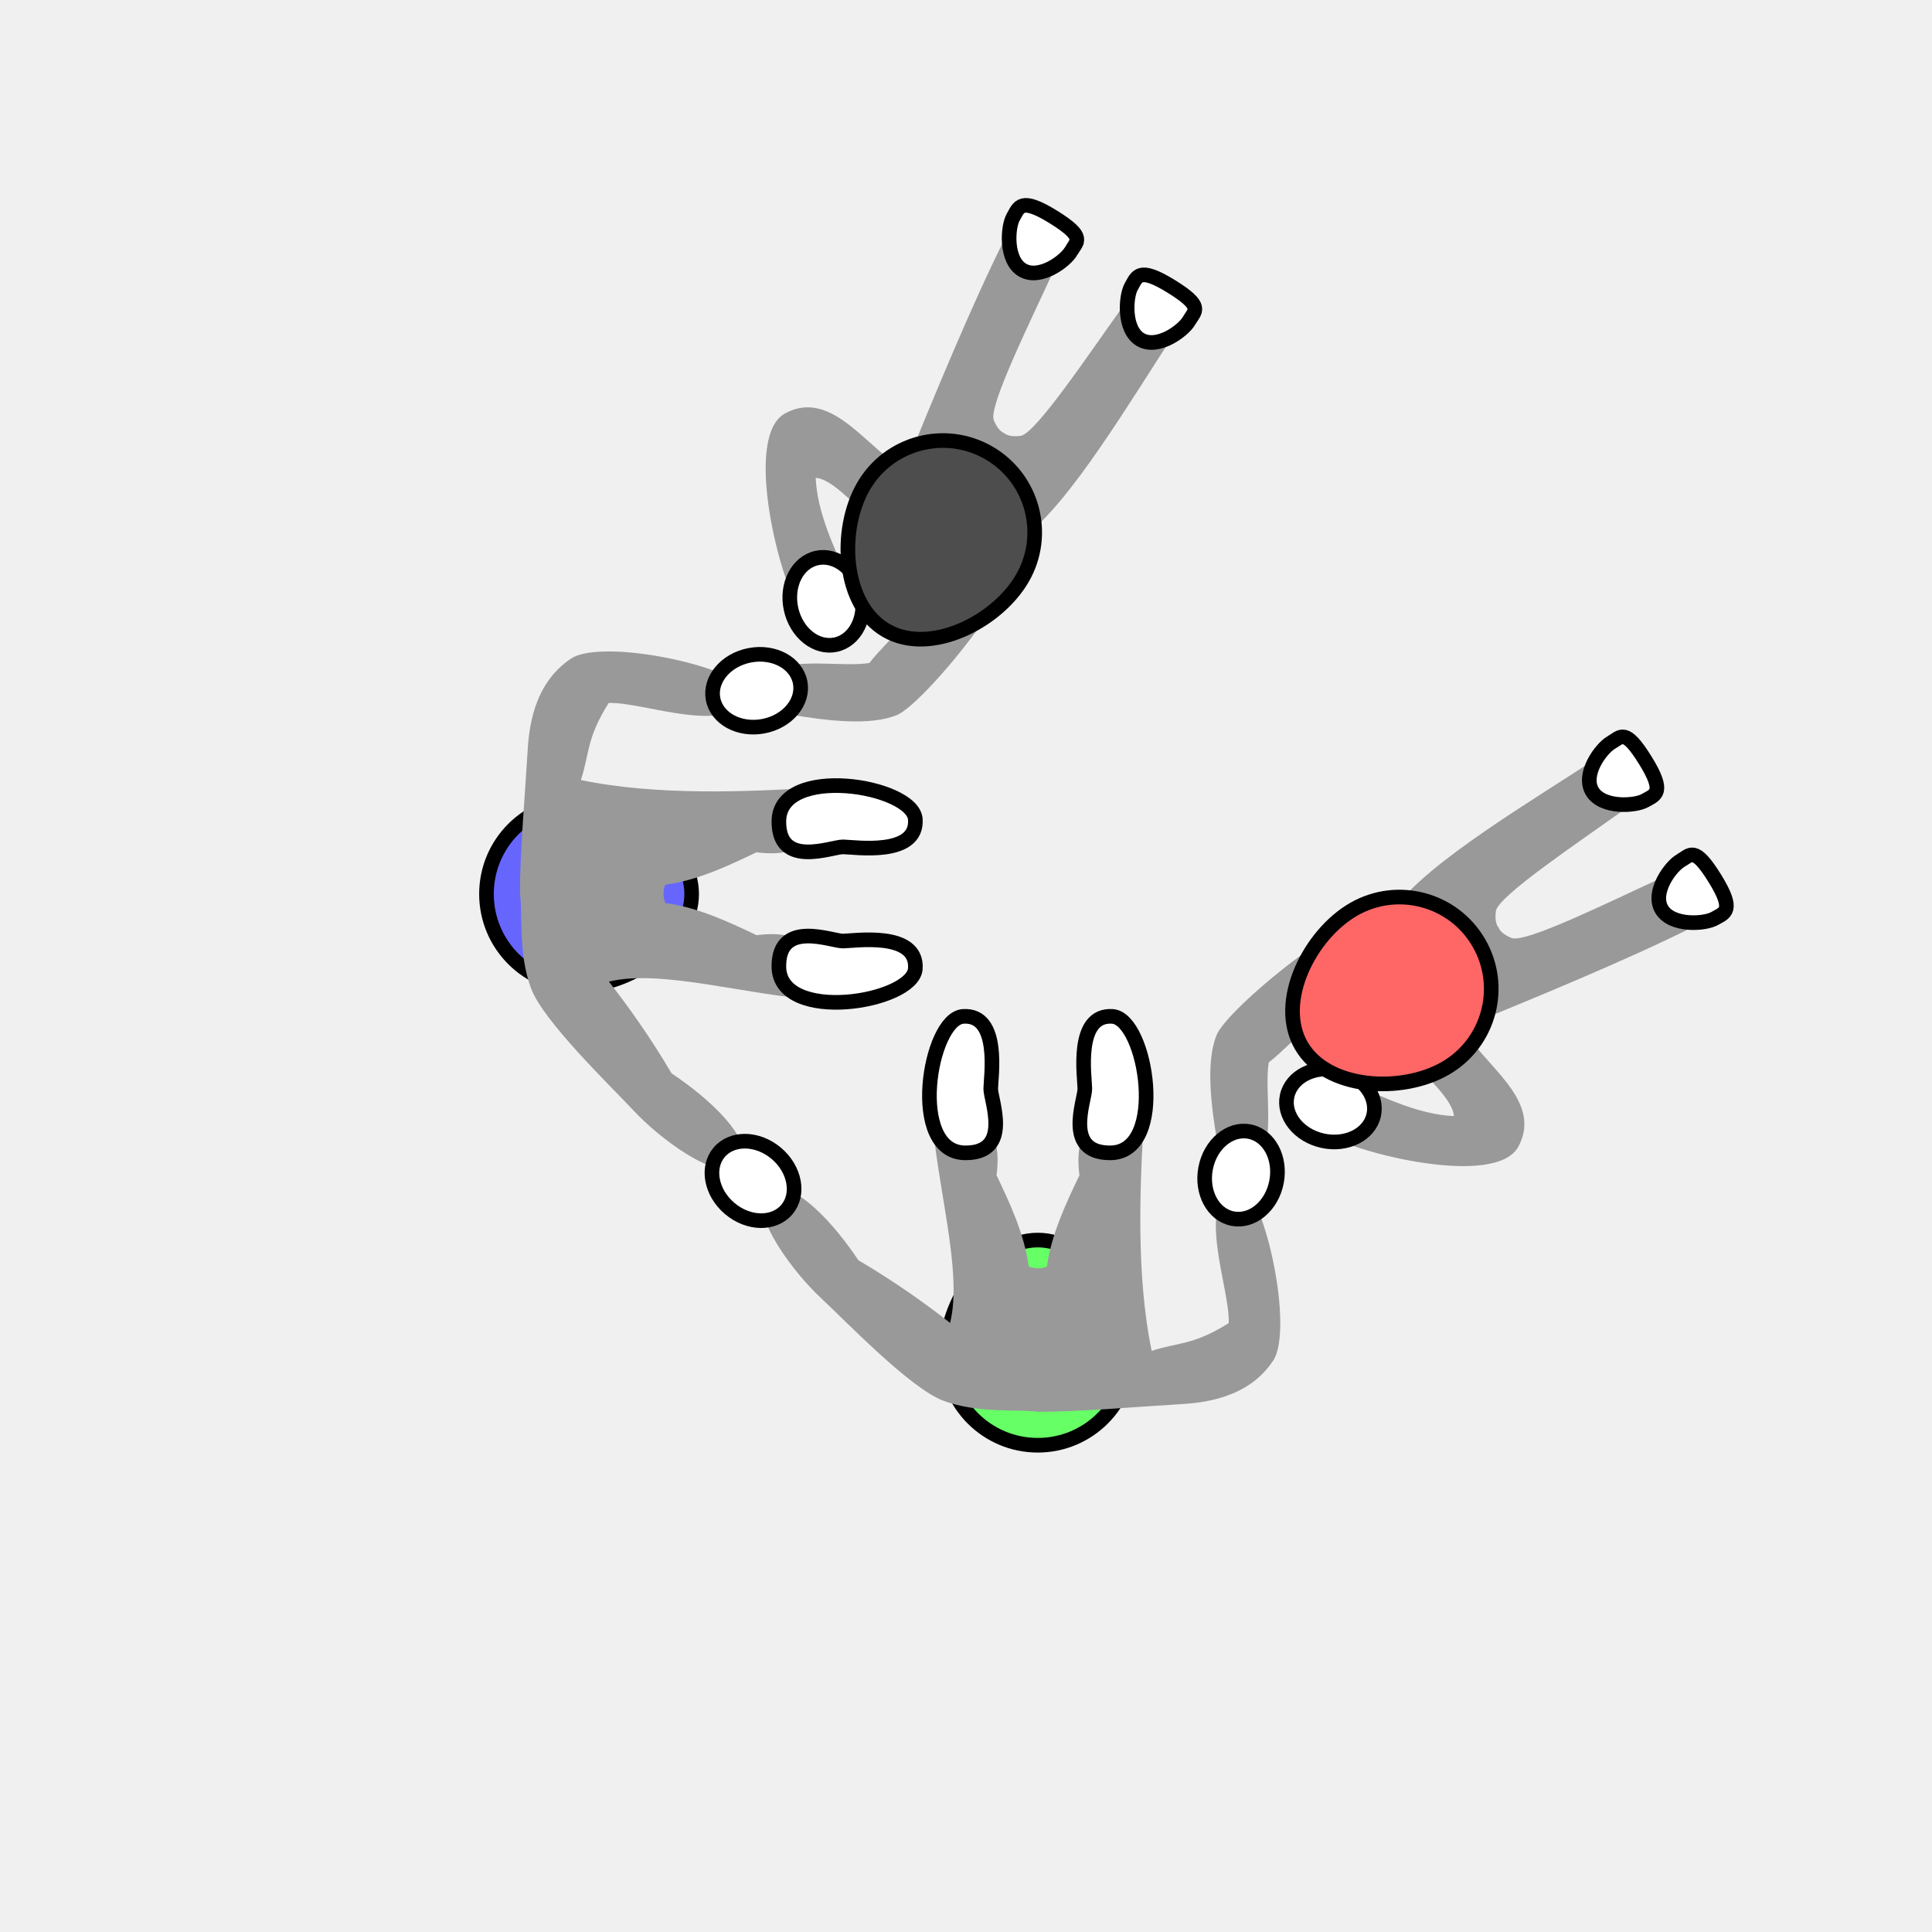
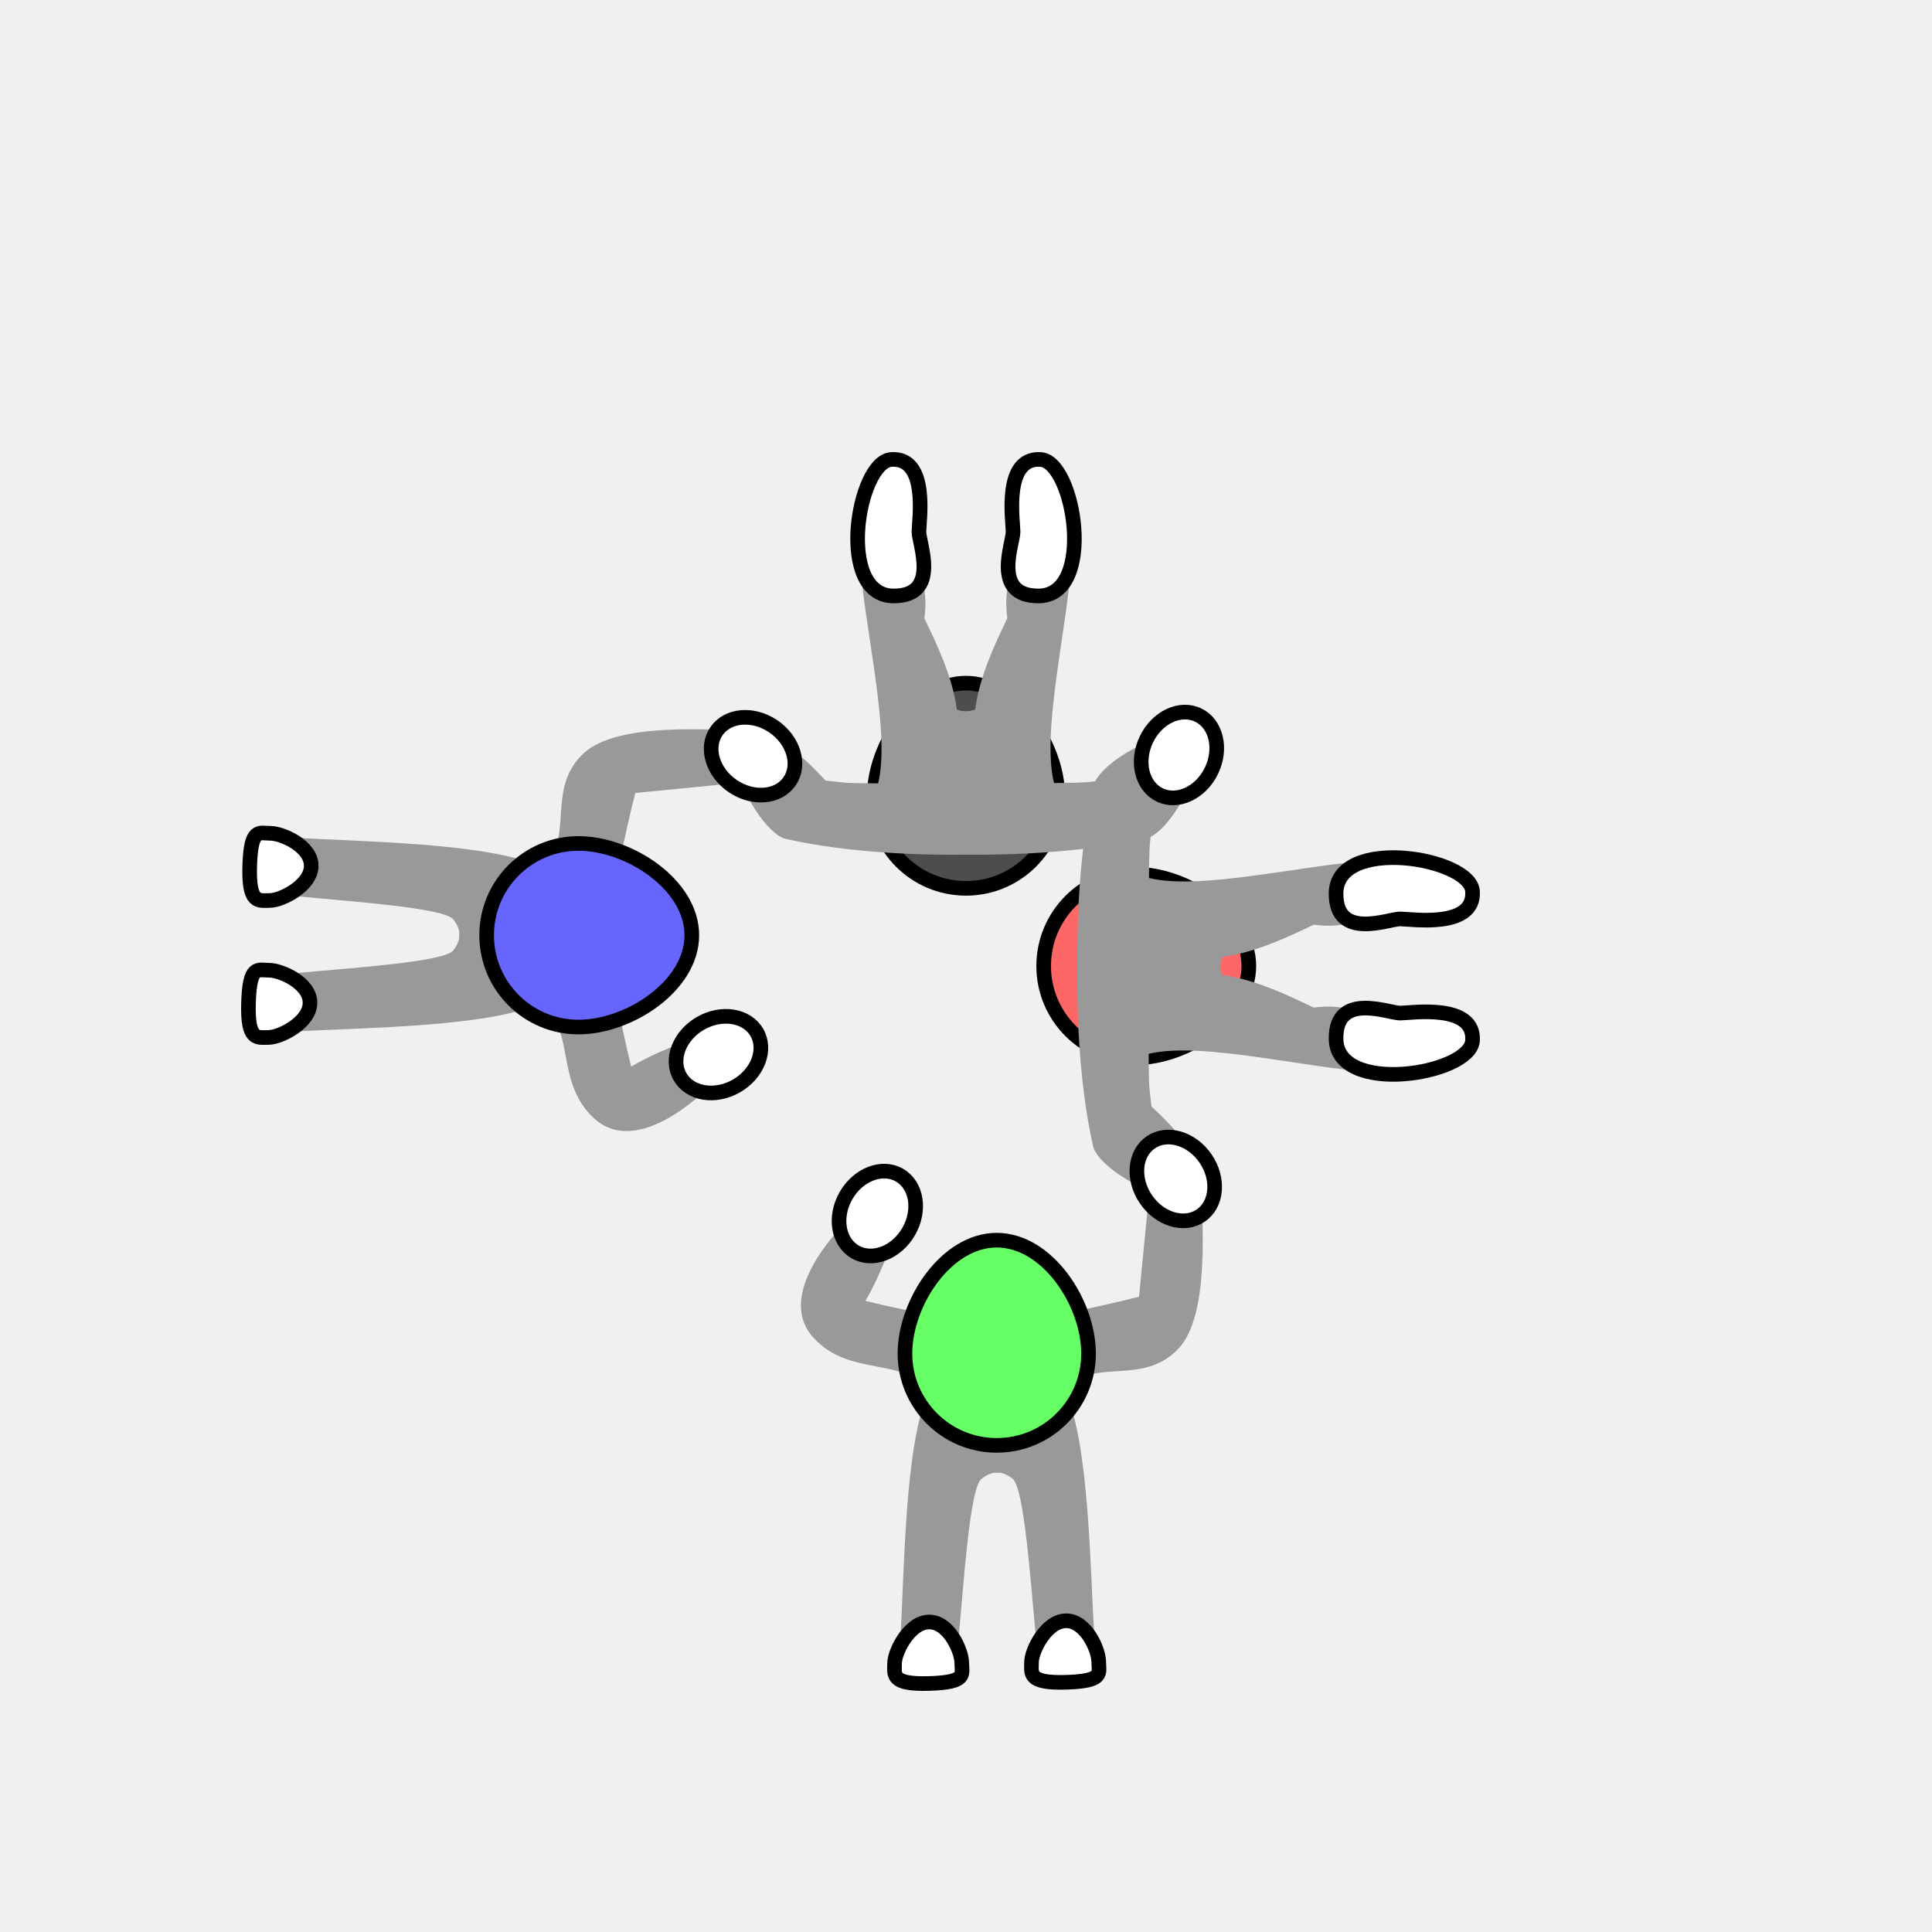
<svg xmlns="http://www.w3.org/2000/svg" width="35mm" height="35mm" viewBox="0 0 35 35" version="1.1" id="svg1" xml:space="preserve">
  <defs id="defs1" />
  <g id="layer1">
-     <path id="path1-3-0-5-8" style="fill:#66ff66;fill-opacity:1;stroke:#000000;stroke-width:0.265" d="m 20.463,24.519 c -10e-7,-0.918 -0.744,-2.054 -1.663,-2.054 -0.918,-1e-6 -1.663,1.136 -1.663,2.054 1e-6,0.918 0.744,1.663 1.663,1.663 0.918,1e-6 1.663,-0.744 1.663,-1.663 z" />
-     <path style="fill:#999999;fill-opacity:1;stroke:none;stroke-width:0.265;stroke-dasharray:none;stroke-opacity:1" d="m 17.491,19.892 c -0.292,-0.008 -0.617,0.099 -0.605,0.301 0.072,1.252 0.56,2.829 0.326,3.773 -0.425,-0.336 -1.024,-0.762 -1.662,-1.136 -0.409,-0.615 -1.169,-1.512 -1.717,-1.305 -0.245,0.535 0.594,1.573 1.025,1.976 0.48,0.449 1.635,1.652 2.231,1.874 0.636,0.237 1.342,0.15 1.707,0.2 0.67,0.009 1.91,-0.098 2.557,-0.135 0.412,-0.023 1.25,-0.092 1.712,-0.791 0.38,-0.576 -0.154,-3.114 -0.679,-3.295 -0.742,0.467 -0.103,1.963 -0.126,2.615 -0.648,0.408 -0.916,0.345 -1.396,0.504 -0.287,-1.377 -0.214,-3.019 -0.137,-4.271 0.022,-0.359 -1.02,-0.424 -1.055,-0.066 -0.05,0.515 -0.184,0.627 -0.117,1.156 -0.217,0.453 -0.512,1.061 -0.588,1.654 -0.059,0.022 -0.115,0.03 -0.166,0.029 -0.051,9.7e-5 -0.107,-0.009 -0.166,-0.031 -0.074,-0.593 -0.366,-1.201 -0.582,-1.654 0.069,-0.529 -0.065,-0.641 -0.113,-1.156 -0.015,-0.156 -0.222,-0.234 -0.449,-0.24 z" id="path4-6-3-2-6-5" />
-     <path id="path1-7-1-1-4-1-7" style="fill:#ffffff;stroke:#000000;stroke-width:0.265;stroke-dasharray:none" d="m 17.446,18.413 c 0.683,-0.048 0.504,1.103 0.502,1.31 -0.002,0.207 0.396,1.168 -0.463,1.162 -1.043,-0.007 -0.653,-2.428 -0.038,-2.472 z" />
-     <path id="path1-7-1-1-4-5-1-4" style="fill:#ffffff;stroke:#000000;stroke-width:0.265;stroke-dasharray:none" d="m 20.155,18.413 c -0.683,-0.048 -0.504,1.103 -0.502,1.31 0.002,0.207 -0.396,1.168 0.463,1.162 1.043,-0.007 0.653,-2.428 0.038,-2.472 z" />
-     <path style="fill:#999999;fill-opacity:1;stroke:none;stroke-width:0.265;stroke-dasharray:none;stroke-opacity:1" d="m 30.621,16.233 c 0.135,0.225 0.188,0.49 0.027,0.571 -1.121,0.563 -2.899,1.3 -4.137,1.8 0.26,0.63 1.467,1.292 0.997,2.166 -0.408,0.758 -2.924,0.113 -3.4,-0.188 -0.238,-0.15 0.185,-1.039 0.46,-0.919 0.524,0.227 1.149,0.53 1.771,0.556 -0.03,-0.513 -1.498,-1.471 -1.572,-2.037 -0.299,-0.507 -1.331,0.724 -1.783,1.065 -0.081,0.541 0.118,1.341 -0.186,1.909 -0.347,0.03 -0.693,-0.158 -0.748,-0.478 -0.107,-0.623 -0.212,-1.444 -0.008,-1.932 0.196,-0.472 2.417,-2.322 3.224,-2.286 0.567,-0.826 2.572,-2.005 3.618,-2.698 0.299,-0.198 0.81,0.712 0.518,0.921 -0.841,0.602 -2.269,1.557 -2.303,1.824 -0.019,0.151 0.005,0.241 0.048,0.295 0.025,0.064 0.093,0.131 0.234,0.19 0.248,0.103 1.785,-0.66 2.726,-1.091 0.163,-0.075 0.379,0.11 0.514,0.335 z" id="path4-4-5-5-1-3" />
-     <ellipse style="fill:#ffffff;fill-opacity:1;stroke:#000000;stroke-width:0.265;stroke-dasharray:none;stroke-opacity:1" id="path1-7-2-9-9-1-6-1-2-3-6" cx="14.39" cy="-27.837" rx="0.654" ry="0.803" transform="rotate(102.387)" />
-     <path id="path1-7-1-2-6-5-0-1" style="fill:#ffffff;stroke:#000000;stroke-width:0.265;stroke-dasharray:none" d="m 30.446,15.591 c -0.179,0.104 -0.525,0.566 -0.345,0.879 0.181,0.313 0.783,0.273 0.963,0.169 0.179,-0.104 0.369,-0.132 0.002,-0.726 -0.368,-0.594 -0.44,-0.426 -0.619,-0.322 z" />
-     <path id="path1-7-1-9-0-2-6-6-8" style="fill:#ffffff;stroke:#000000;stroke-width:0.265;stroke-dasharray:none" d="m 29.187,13.453 c -0.179,0.104 -0.525,0.566 -0.345,0.879 0.181,0.313 0.783,0.273 0.963,0.169 0.179,-0.104 0.369,-0.132 0.002,-0.726 -0.368,-0.594 -0.44,-0.426 -0.619,-0.322 z" />
-     <path id="path1-9-9-6" style="fill:#ff6666;fill-opacity:1;stroke:#000000;stroke-width:0.265" d="m 26.183,19.354 c -0.795,0.459 -2.151,0.383 -2.61,-0.413 -0.459,-0.795 0.153,-2.008 0.948,-2.467 0.795,-0.459 1.812,-0.187 2.271,0.609 0.459,0.795 0.187,1.812 -0.609,2.271 z" />
-     <ellipse style="fill:#ffffff;fill-opacity:1;stroke:#000000;stroke-width:0.265;stroke-dasharray:none;stroke-opacity:1" id="path1-7-2-9-9-1-3-9-9-8-5-4" cx="26.053" cy="16.731" rx="0.654" ry="0.803" transform="rotate(10.72808)" />
-     <path id="path1-3-0-5-8-2" style="fill:#6666ff;fill-opacity:1;stroke:#000000;stroke-width:0.265" d="m 10.476,14.533 c 0.918,1e-6 2.054,0.744 2.054,1.663 10e-7,0.918 -1.136,1.663 -2.054,1.663 -0.918,-1e-6 -1.663,-0.744 -1.663,-1.663 -1e-6,-0.918 0.744,-1.663 1.663,-1.663 z" />
-     <path style="fill:#999999;fill-opacity:1;stroke:none;stroke-width:0.265;stroke-dasharray:none;stroke-opacity:1" d="m 15.104,17.504 c 0.008,0.292 -0.099,0.617 -0.301,0.605 -1.252,-0.072 -2.829,-0.56 -3.773,-0.326 0.336,0.425 0.762,1.024 1.136,1.662 0.615,0.409 1.512,1.169 1.305,1.717 -0.535,0.245 -1.573,-0.594 -1.976,-1.025 -0.449,-0.48 -1.652,-1.635 -1.874,-2.231 -0.237,-0.636 -0.15,-1.342 -0.2,-1.707 -0.009,-0.67 0.098,-1.91 0.135,-2.557 0.023,-0.412 0.092,-1.25 0.791,-1.712 0.576,-0.38 3.114,0.154 3.295,0.679 -0.467,0.742 -1.963,0.103 -2.615,0.126 -0.408,0.648 -0.345,0.916 -0.504,1.396 1.377,0.287 3.019,0.214 4.271,0.137 0.359,-0.022 0.424,1.02 0.066,1.055 -0.515,0.05 -0.627,0.184 -1.156,0.117 -0.453,0.217 -1.061,0.512 -1.654,0.588 -0.022,0.059 -0.03,0.115 -0.029,0.166 -9.7e-5,0.051 0.009,0.107 0.031,0.166 0.593,0.074 1.201,0.366 1.654,0.582 0.529,-0.069 0.641,0.065 1.156,0.113 0.156,0.015 0.234,0.222 0.24,0.449 z" id="path4-6-3-2-6-5-2" />
-     <path id="path1-7-1-1-4-1-7-0" style="fill:#ffffff;stroke:#000000;stroke-width:0.265;stroke-dasharray:none" d="m 16.582,17.55 c 0.048,-0.683 -1.103,-0.504 -1.31,-0.502 -0.207,0.002 -1.168,-0.396 -1.162,0.463 0.007,1.043 2.428,0.653 2.472,0.038 z" />
-     <path id="path1-7-1-1-4-5-1-4-5" style="fill:#ffffff;stroke:#000000;stroke-width:0.265;stroke-dasharray:none" d="m 16.582,14.84 c 0.048,0.683 -1.103,0.504 -1.31,0.502 -0.207,-0.002 -1.168,0.396 -1.162,-0.463 0.007,-1.043 2.428,-0.653 2.472,-0.038 z" />
-     <path style="fill:#999999;fill-opacity:1;stroke:none;stroke-width:0.265;stroke-dasharray:none;stroke-opacity:1" d="M 18.762,4.374 C 18.537,4.24 18.272,4.187 18.192,4.347 17.628,5.468 16.891,7.246 16.392,8.484 15.762,8.223 15.1,7.016 14.226,7.487 c -0.758,0.408 -0.113,2.924 0.188,3.4 0.15,0.238 1.039,-0.185 0.919,-0.46 -0.227,-0.524 -0.53,-1.149 -0.556,-1.771 0.513,0.03 1.471,1.498 2.037,1.572 0.507,0.299 -0.724,1.331 -1.065,1.783 -0.541,0.081 -1.341,-0.118 -1.909,0.186 -0.03,0.347 0.158,0.693 0.478,0.748 0.623,0.107 1.444,0.212 1.932,0.008 0.472,-0.196 2.322,-2.417 2.286,-3.224 0.826,-0.567 2.005,-2.572 2.698,-3.618 0.198,-0.299 -0.712,-0.81 -0.921,-0.518 -0.602,0.841 -1.557,2.269 -1.824,2.303 -0.151,0.019 -0.241,-0.005 -0.295,-0.048 -0.064,-0.025 -0.131,-0.093 -0.19,-0.234 -0.103,-0.248 0.66,-1.785 1.091,-2.726 0.075,-0.163 -0.11,-0.379 -0.335,-0.514 z" id="path4-4-5-5-1-3-5" />
-     <ellipse style="fill:#ffffff;fill-opacity:1;stroke:#000000;stroke-width:0.265;stroke-dasharray:none;stroke-opacity:1" id="path1-7-2-9-9-1-6-1-2-3-6-2" cx="-12.284" cy="13.851" rx="0.654" ry="0.803" transform="matrix(-0.9767211,0.2145132,0.2145132,0.9767211,0,0)" />
-     <path id="path1-7-1-2-6-5-0-1-9" style="fill:#ffffff;stroke:#000000;stroke-width:0.265;stroke-dasharray:none" d="M 19.405,4.549 C 19.301,4.729 18.838,5.075 18.526,4.894 18.213,4.714 18.253,4.111 18.356,3.932 c 0.104,-0.179 0.132,-0.369 0.726,-0.002 0.594,0.368 0.426,0.44 0.322,0.619 z" />
-     <path id="path1-7-1-9-0-2-6-6-8-0" style="fill:#ffffff;stroke:#000000;stroke-width:0.265;stroke-dasharray:none" d="M 21.542,5.809 C 21.439,5.988 20.976,6.334 20.663,6.154 20.351,5.973 20.391,5.371 20.494,5.191 c 0.104,-0.179 0.132,-0.369 0.726,-0.002 0.594,0.368 0.426,0.44 0.322,0.619 z" />
-     <path id="path1-9-9-6-2" style="fill:#4d4d4d;fill-opacity:1;stroke:#000000;stroke-width:0.265" d="m 15.642,8.812 c -0.459,0.795 -0.383,2.151 0.413,2.61 0.795,0.459 2.008,-0.153 2.467,-0.948 C 18.981,9.68 18.708,8.663 17.913,8.204 17.118,7.745 16.101,8.017 15.642,8.812 Z" />
-     <ellipse style="fill:#ffffff;fill-opacity:1;stroke:#000000;stroke-width:0.265;stroke-dasharray:none;stroke-opacity:1" id="path1-7-2-9-9-1-3-9-9-8-5-4-8" cx="-14.846" cy="-11.138" rx="0.654" ry="0.803" transform="matrix(-0.1861482,-0.9825217,-0.9825217,0.1861482,0,0)" />
-     <ellipse style="fill:#ffffff;fill-opacity:1;stroke:#000000;stroke-width:0.265;stroke-dasharray:none;stroke-opacity:1" id="path1-7-2-9-9-1-3-5" cx="-7.51" cy="24.236" rx="0.654" ry="0.803" transform="rotate(-49.74034)" />
+     <path id="path1-3-0" style="fill:#4d4d4d;fill-opacity:1;stroke:#000000;stroke-width:0.265" d="m 15.837,14.43 c 0,-0.918 0.744,-2.054 1.663,-2.054 0.918,0 1.663,1.136 1.663,2.054 0,0.918 -0.744,1.663 -1.663,1.663 -0.918,0 -1.663,-0.744 -1.663,-1.663 z" />
+     <path style="fill:#999999;fill-opacity:1;stroke:none;stroke-width:0.265;stroke-dasharray:none;stroke-opacity:1" d="m 16.191,8.904 c -0.292,-0.008 -0.617,0.099 -0.605,0.301 0.072,1.252 0.553,3.138 0.32,4.082 -0.676,-0.01 -0.496,-0.005 -0.955,-0.055 -0.421,-0.458 -1.047,-1.065 -1.471,-0.639 -0.393,0.396 0.361,1.606 0.742,1.693 1.223,0.28 2.604,0.306 3.273,0.299 0.67,0.009 2.052,-0.011 3.275,-0.287 0.382,-0.086 1.141,-1.294 0.75,-1.691 -0.422,-0.428 -1.052,0.178 -1.475,0.635 -0.46,0.048 -0.277,0.044 -0.953,0.051 -0.23,-0.945 0.257,-2.828 0.334,-4.08 0.022,-0.359 -1.02,-0.424 -1.055,-0.066 -0.05,0.515 -0.184,0.627 -0.117,1.156 -0.217,0.453 -0.512,1.061 -0.588,1.654 -0.059,0.022 -0.115,0.03 -0.166,0.029 -0.051,9.3e-5 -0.107,-0.009 -0.166,-0.031 -0.074,-0.593 -0.366,-1.201 -0.582,-1.654 0.069,-0.529 -0.065,-0.641 -0.113,-1.156 -0.015,-0.156 -0.222,-0.234 -0.449,-0.24 z" id="path4-6-3-2" transform="matrix(-1,0,0,1,35.00044,0.8985376)" />
+     <path id="path1-7-1-1-4" style="fill:#ffffff;stroke:#000000;stroke-width:0.265;stroke-dasharray:none" d="m 18.855,8.324 c -0.683,-0.048 -0.504,1.103 -0.502,1.31 0.002,0.207 -0.396,1.168 0.463,1.162 1.043,-0.007 0.653,-2.428 0.038,-2.472 z" />
+     <path id="path1-7-1-1-4-5" style="fill:#ffffff;stroke:#000000;stroke-width:0.265;stroke-dasharray:none" d="m 16.145,8.324 c 0.683,-0.048 0.504,1.103 0.502,1.31 -0.002,0.207 0.396,1.168 -0.463,1.162 -1.043,-0.007 -0.653,-2.428 -0.038,-2.472 z" />
+     <path style="fill:#999999;fill-opacity:1;stroke:none;stroke-width:0.265;stroke-dasharray:none;stroke-opacity:1" d="m 16.062,7.559 c -0.262,-0.004 -0.518,0.082 -0.508,0.262 0.072,1.252 0.081,3.577 0.51,4.482 -0.438,0.679 -1.414,0.264 -2.084,0.995 -0.545,0.594 -0.016,1.476 0.597,2.11 0.262,0.271 0.978,0.143 0.845,-0.29 -0.204,-0.667 -0.502,-1.151 -0.502,-1.151 0.768,-0.194 1.719,-0.351 2.382,-0.474 0.662,0.125 1.809,0.352 2.576,0.549 0,0 0.133,1.398 0.23,2.305 0.446,0.081 0.498,0.135 0.867,0.055 0.072,-1.068 0.171,-2.692 -0.371,-3.287 -0.668,-0.734 -1.625,-0.124 -2.061,-0.805 0.432,-0.904 0.45,-3.23 0.527,-4.482 0.022,-0.359 -1.022,-0.346 -1.057,0.012 -0.101,1.03 -0.213,2.744 -0.428,2.906 -0.121,0.092 -0.211,0.116 -0.279,0.105 -0.068,0.01 -0.16,-0.015 -0.281,-0.107 C 16.814,10.579 16.706,8.866 16.609,7.836 16.593,7.657 16.325,7.563 16.062,7.559 Z" id="path4-6-1" transform="rotate(-90,15.85507,18.38796)" />
+     <path id="path1-3-1" style="fill:#6666ff;fill-opacity:1;stroke:#000000;stroke-width:0.265" d="m 10.479,15.28 c 0.918,0 2.054,0.744 2.054,1.663 0,0.918 -1.136,1.663 -2.054,1.663 -0.918,0 -1.663,-0.744 -1.663,-1.663 0,-0.918 0.744,-1.663 1.663,-1.663 z" />
+     <path id="path1-7-1-1-0" style="fill:#ffffff;stroke:#000000;stroke-width:0.265;stroke-dasharray:none" d="m 4.878,17.577 c 0.207,0 0.738,0.228 0.738,0.589 0,0.361 -0.542,0.628 -0.749,0.628 -0.207,0 -0.386,0.07 -0.365,-0.628 0.021,-0.698 0.168,-0.589 0.375,-0.589 z" />
+     <path id="path1-7-1-9-7-3" style="fill:#ffffff;stroke:#000000;stroke-width:0.265;stroke-dasharray:none" d="m 4.9,15.096 c 0.207,0 0.738,0.228 0.738,0.589 0,0.361 -0.542,0.628 -0.749,0.628 -0.207,0 -0.386,0.07 -0.365,-0.628 0.021,-0.698 0.168,-0.589 0.375,-0.589 z" />
+     <ellipse style="fill:#ffffff;fill-opacity:1;stroke:#000000;stroke-width:0.265;stroke-dasharray:none;stroke-opacity:1" id="path1-7-2-9-9-1-3-1" cx="23.054" cy="-1.719" rx="0.654" ry="0.803" transform="rotate(60)" />
+     <ellipse style="fill:#ffffff;fill-opacity:1;stroke:#000000;stroke-width:0.265;stroke-dasharray:none;stroke-opacity:1" id="path1-7-2-9-9-1-3-9" cx="3.639" cy="18.988" rx="0.654" ry="0.803" transform="matrix(-0.5631211,0.8263744,0.8263744,0.5631211,0,0)" />
+     <path id="path1-3-0-2" style="fill:#ff6666;fill-opacity:1;stroke:#000000;stroke-width:0.265" d="m 20.57,19.163 c 0.918,0 2.054,-0.744 2.054,-1.663 0,-0.918 -1.136,-1.663 -2.054,-1.663 -0.918,0 -1.663,0.744 -1.663,1.663 0,0.918 0.744,1.663 1.663,1.663 z" />
+     <path style="fill:#999999;fill-opacity:1;stroke:none;stroke-width:0.265;stroke-dasharray:none;stroke-opacity:1" d="m 16.191,8.904 c -0.292,-0.008 -0.617,0.099 -0.605,0.301 0.072,1.252 0.553,3.138 0.32,4.082 -0.676,-0.01 -0.496,-0.005 -0.955,-0.055 -0.421,-0.458 -1.047,-1.065 -1.471,-0.639 -0.393,0.396 0.361,1.606 0.742,1.693 1.223,0.28 2.604,0.306 3.273,0.299 0.67,0.009 2.052,-0.011 3.275,-0.287 0.382,-0.086 1.141,-1.294 0.75,-1.691 -0.422,-0.428 -1.052,0.178 -1.475,0.635 -0.46,0.048 -0.277,0.044 -0.953,0.051 -0.23,-0.945 0.257,-2.828 0.334,-4.08 0.022,-0.359 -1.02,-0.424 -1.055,-0.066 -0.05,0.515 -0.184,0.627 -0.117,1.156 -0.217,0.453 -0.512,1.061 -0.588,1.654 -0.059,0.022 -0.115,0.03 -0.166,0.029 -0.051,9.3e-5 -0.107,-0.009 -0.166,-0.031 -0.074,-0.593 -0.366,-1.201 -0.582,-1.654 0.069,-0.529 -0.065,-0.641 -0.113,-1.156 -0.015,-0.156 -0.222,-0.234 -0.449,-0.24 z" id="path4-6-3-2-6" transform="rotate(90,17.05095,17.05051)" />
+     <path id="path1-7-1-1-4-4" style="fill:#ffffff;stroke:#000000;stroke-width:0.265;stroke-dasharray:none" d="m 26.676,16.145 c 0.048,0.683 -1.103,0.504 -1.31,0.502 -0.207,-0.002 -1.168,0.396 -1.162,-0.463 0.007,-1.043 2.428,-0.653 2.472,-0.038 z" />
+     <path id="path1-7-1-1-4-5-1" style="fill:#ffffff;stroke:#000000;stroke-width:0.265;stroke-dasharray:none" d="m 26.676,18.855 c 0.048,-0.683 -1.103,-0.504 -1.31,-0.502 -0.207,0.002 -1.168,-0.396 -1.162,0.463 0.007,1.043 2.428,0.653 2.472,0.038 z" />
+     <path style="fill:#999999;fill-opacity:1;stroke:none;stroke-width:0.265;stroke-dasharray:none;stroke-opacity:1" d="m 16.819,29.974 c -0.262,0.004 -0.518,-0.082 -0.508,-0.262 0.072,-1.252 0.081,-3.577 0.51,-4.482 -0.438,-0.679 -1.414,-0.264 -2.084,-0.995 -0.545,-0.594 -0.016,-1.476 0.597,-2.11 0.262,-0.271 0.978,-0.143 0.845,0.29 -0.204,0.667 -0.502,1.151 -0.502,1.151 0.768,0.194 1.719,0.351 2.382,0.474 0.662,-0.125 1.809,-0.352 2.576,-0.549 0,0 0.133,-1.398 0.23,-2.305 0.446,-0.081 0.498,-0.135 0.867,-0.055 0.072,1.068 0.171,2.692 -0.371,3.287 -0.668,0.734 -1.625,0.124 -2.061,0.805 0.432,0.904 0.45,3.23 0.527,4.482 0.022,0.359 -1.022,0.346 -1.057,-0.012 -0.101,-1.03 -0.213,-2.744 -0.428,-2.906 -0.121,-0.092 -0.211,-0.116 -0.279,-0.105 -0.068,-0.01 -0.16,0.015 -0.281,0.107 -0.214,0.163 -0.321,1.876 -0.418,2.906 -0.017,0.179 -0.285,0.273 -0.547,0.277 z" id="path4-6-1-8" />
+     <path id="path1-3-1-8" style="fill:#66ff66;fill-opacity:1;stroke:#000000;stroke-width:0.265" d="m 19.72,24.521 c 0,-0.918 -0.744,-2.054 -1.663,-2.054 -0.918,0 -1.663,1.136 -1.663,2.054 0,0.918 0.744,1.663 1.663,1.663 0.918,0 1.663,-0.744 1.663,-1.663 z" />
+     <path id="path1-7-1-1-0-9" style="fill:#ffffff;stroke:#000000;stroke-width:0.265;stroke-dasharray:none" d="m 17.423,30.122 c 0,-0.207 -0.228,-0.738 -0.589,-0.738 -0.361,0 -0.628,0.542 -0.628,0.749 0,0.207 -0.07,0.386 0.628,0.365 0.698,-0.021 0.589,-0.168 0.589,-0.375 z" />
+     <path id="path1-7-1-9-7-3-2" style="fill:#ffffff;stroke:#000000;stroke-width:0.265;stroke-dasharray:none" d="m 19.904,30.1 c 0,-0.207 -0.228,-0.738 -0.589,-0.738 -0.361,0 -0.628,0.542 -0.628,0.749 0,0.207 -0.07,0.386 0.628,0.365 0.698,-0.021 0.589,-0.168 0.589,-0.375 z" />
+     <ellipse style="fill:#ffffff;fill-opacity:1;stroke:#000000;stroke-width:0.265;stroke-dasharray:none;stroke-opacity:1" id="path1-7-2-9-9-1-3-1-8" cx="-24.757" cy="11.092" rx="0.654" ry="0.803" transform="matrix(-0.8660254,-0.5,-0.5,0.8660254,0,0)" />
+     <ellipse style="fill:#ffffff;fill-opacity:1;stroke:#000000;stroke-width:0.265;stroke-dasharray:none;stroke-opacity:1" id="path1-7-2-9-9-1-3-9-8" cx="-5.575" cy="-29.644" rx="0.654" ry="0.803" transform="rotate(145.7281)" />
+     <ellipse style="fill:#ffffff;fill-opacity:1;stroke:#000000;stroke-width:0.265;stroke-dasharray:none;stroke-opacity:1" id="path1-7-2-9-9-1-3" cx="-25.178" cy="-3.05" rx="0.654" ry="0.803" transform="rotate(-154.2719)" />
  </g>
</svg>
